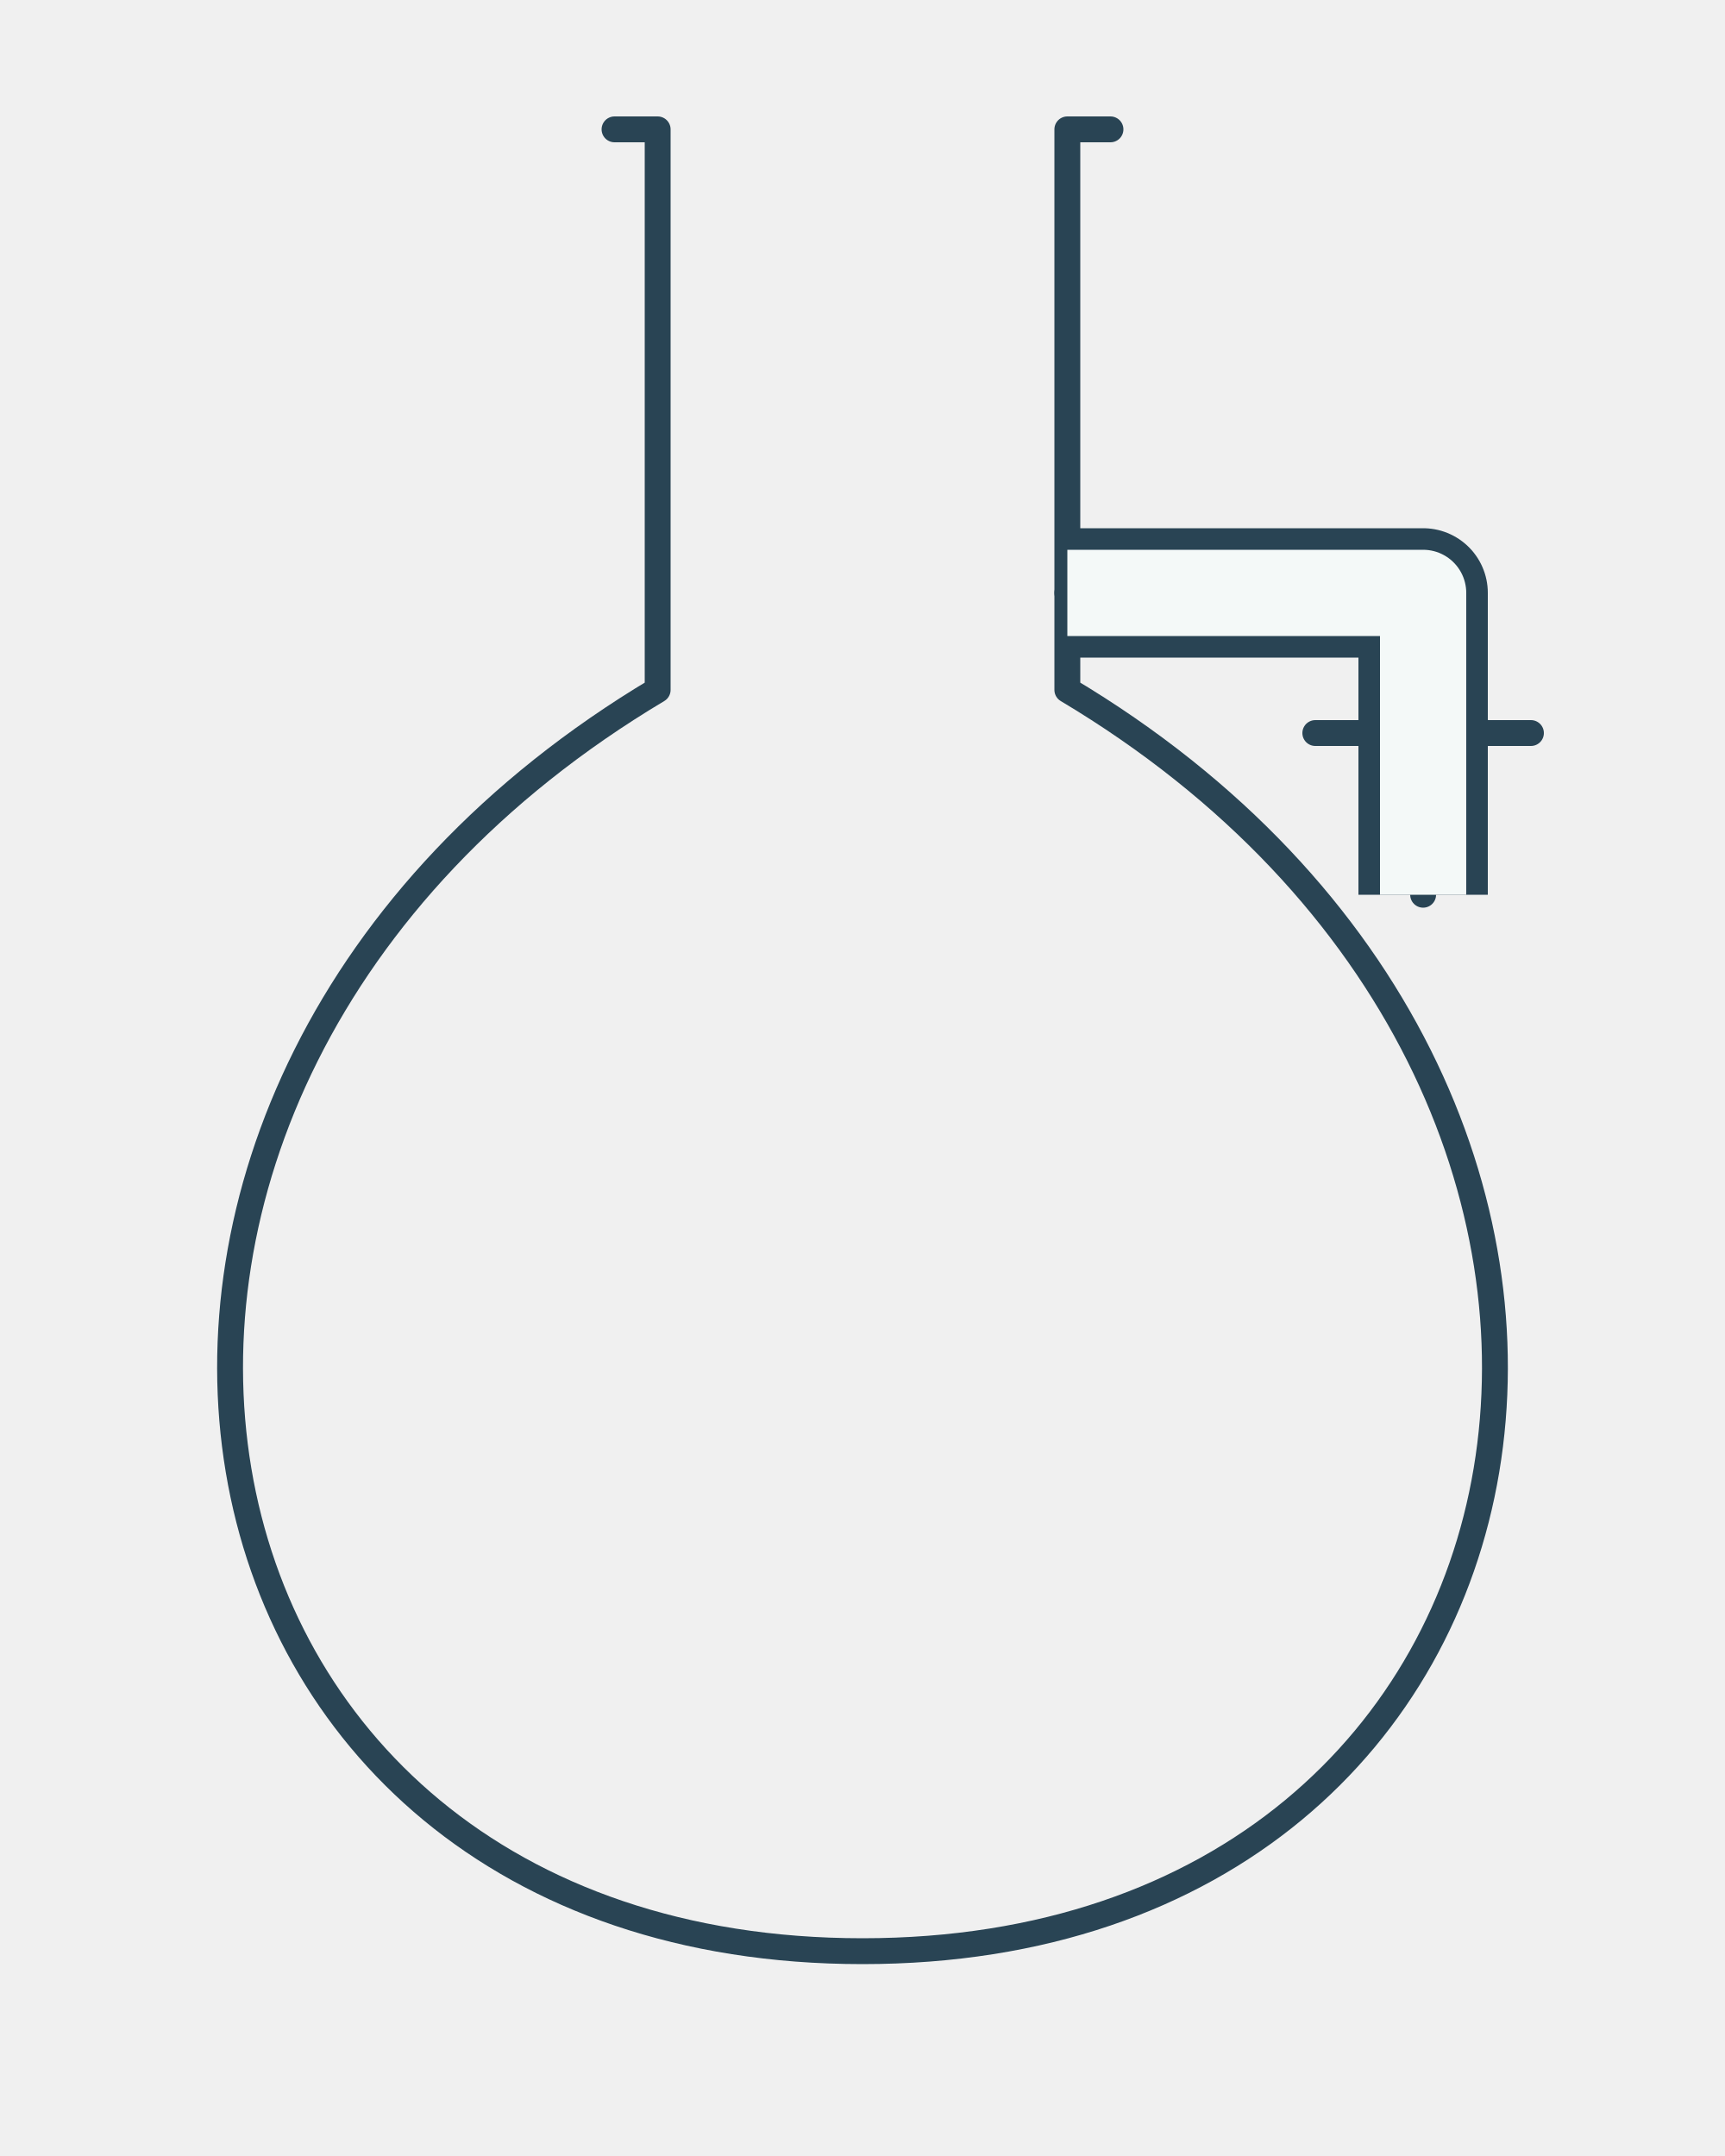
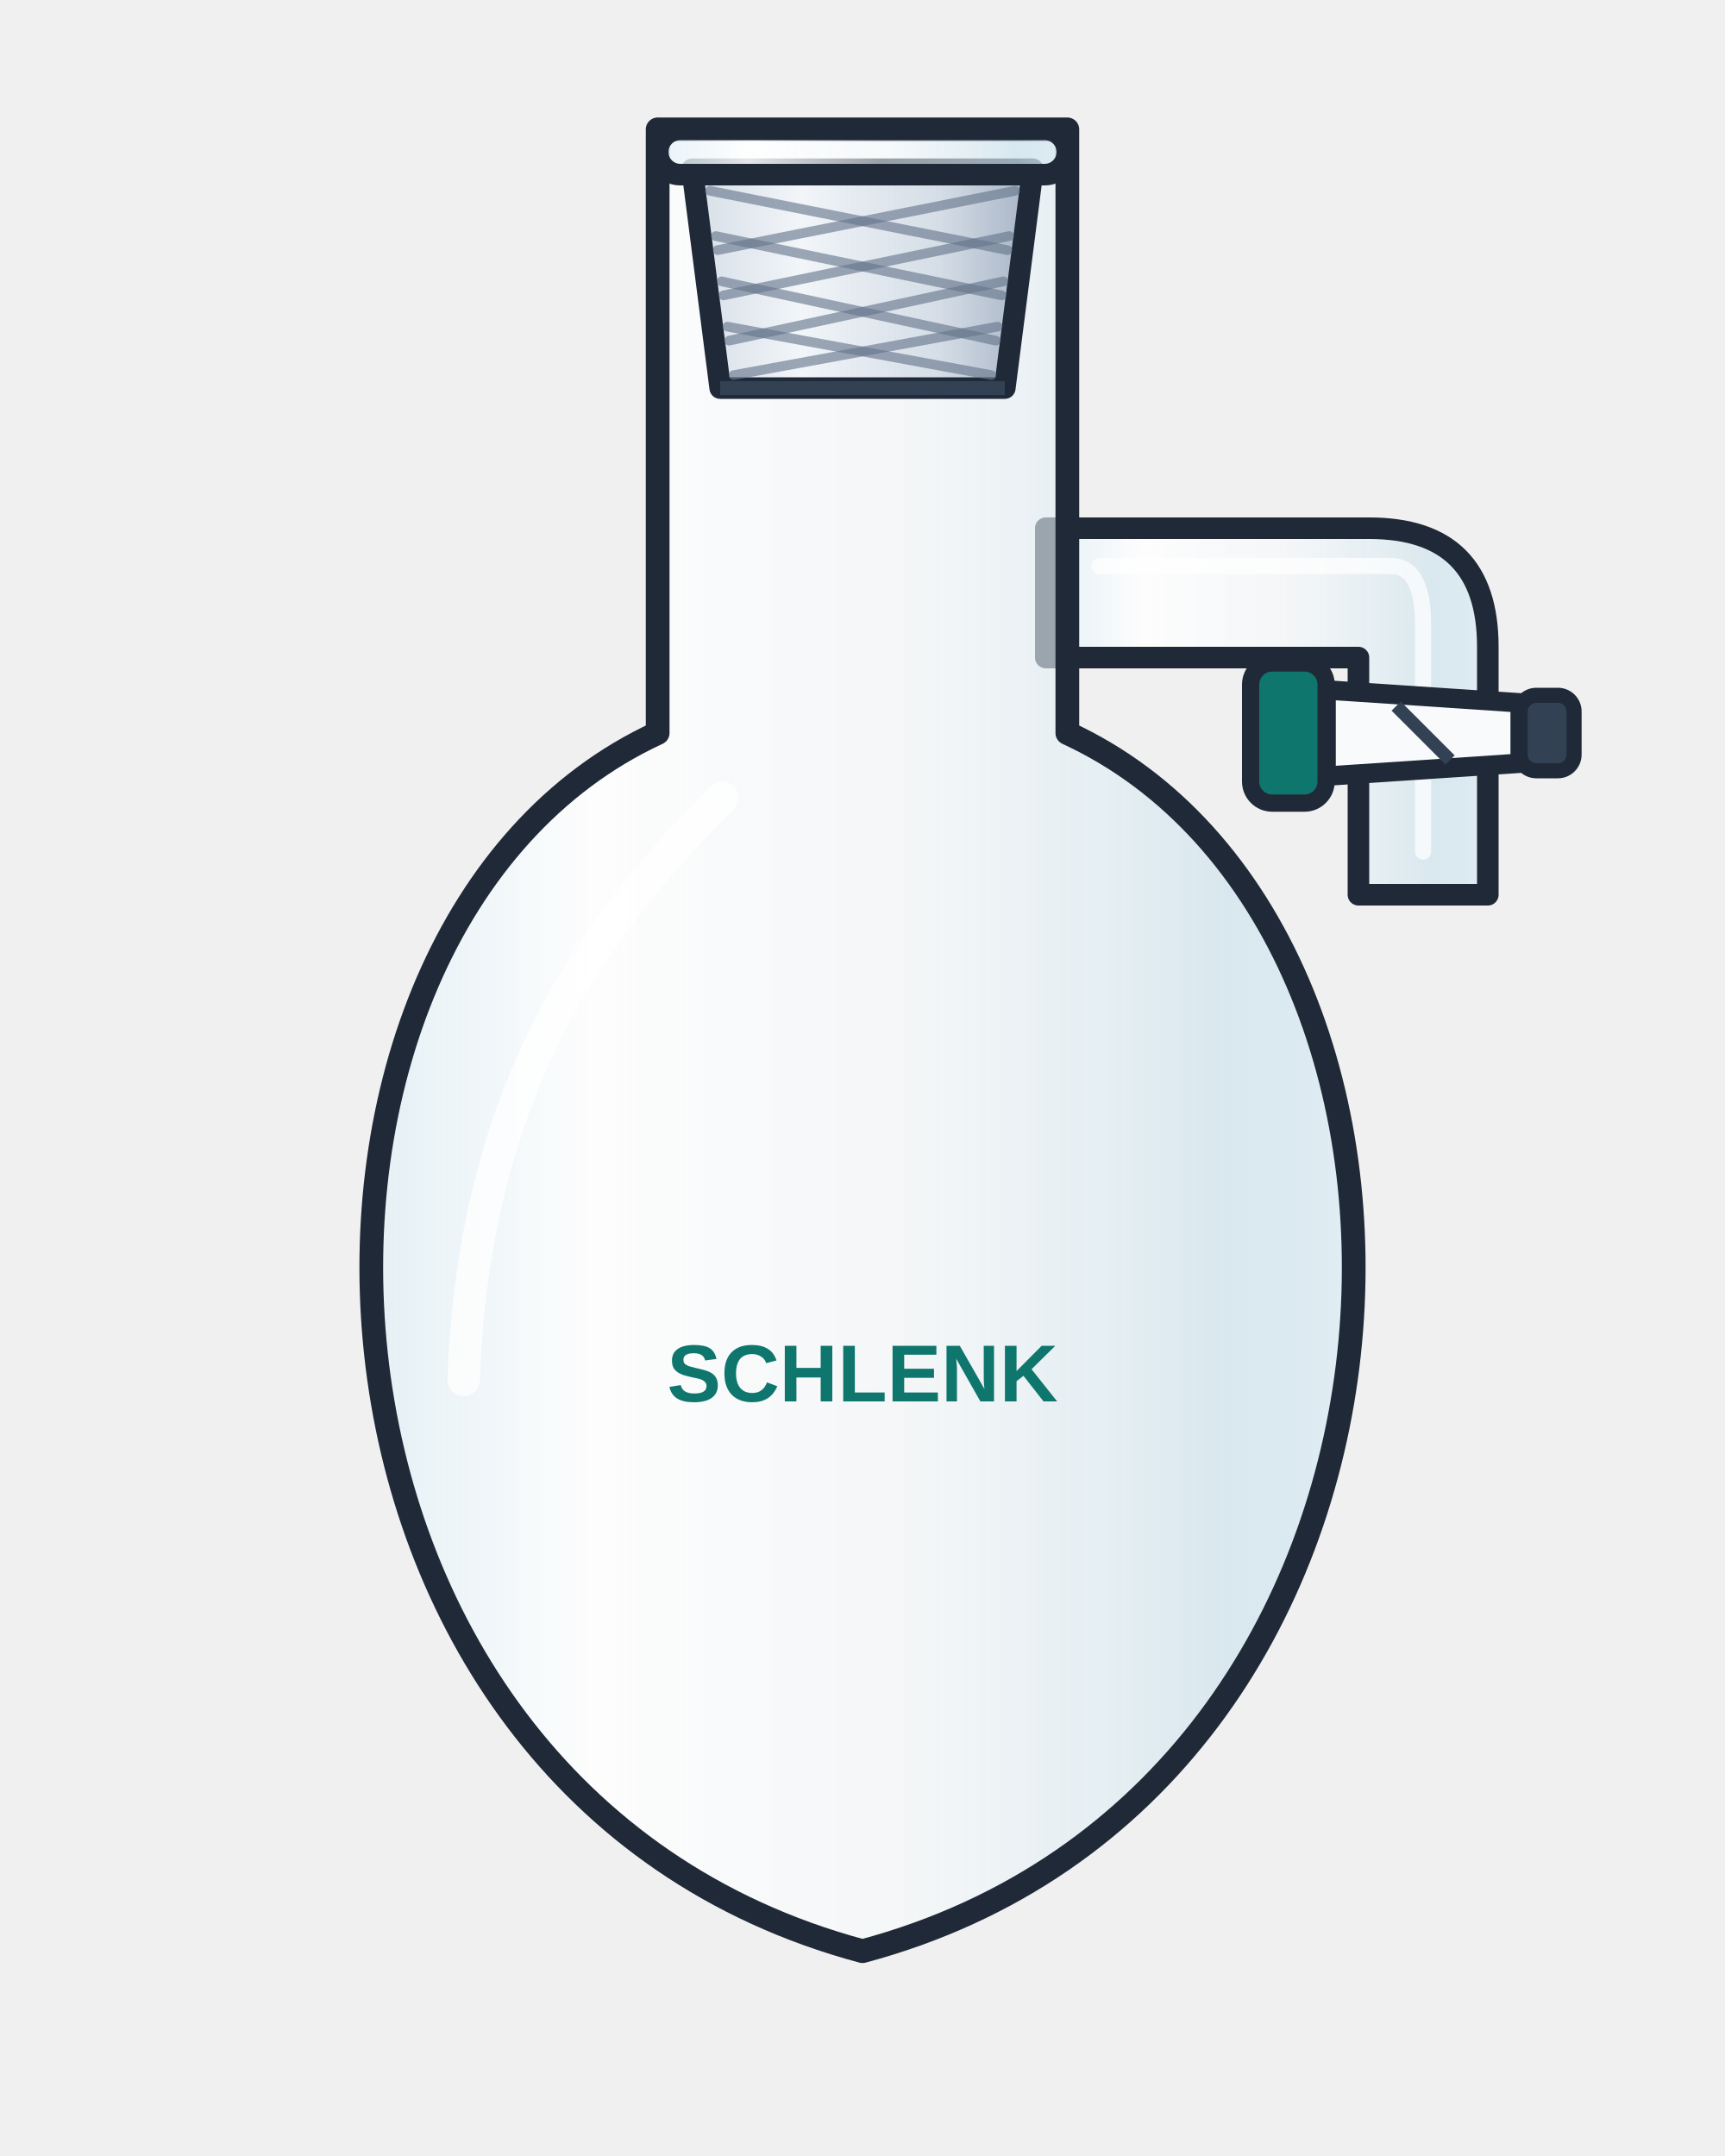
<svg xmlns="http://www.w3.org/2000/svg" width="160" height="200" viewBox="0 0 160 200">
-   <g stroke="#294454" stroke-width="2.4" stroke-linejoin="round" stroke-linecap="round">
-     <path d="M57 12 H61 V64 C-1 101 13 181 80 181 C147 181 161 101 99 64 V12 H103" fill="none" />
-     <path d="M99 55 H132 V83" fill="none" />
-     <line x1="122" y1="68" x2="142" y2="68" />
-     <ellipse cx="132" cy="68" rx="3" ry="3" fill="#258f89" />
-     <path d="M99 55 H132 V83" fill="none" stroke="#294454" stroke-width="12" stroke-linecap="butt" />
-     <path d="M99 55 H132 V83" fill="none" stroke="#f4f9f8" stroke-width="8" stroke-linecap="butt" />
+   <defs>
+     <linearGradient id="schlenk-flask-glass" x1="0" y1="0" x2="1" y2="0">
+       <stop offset="0%" stop-color="#E2F1F7" stop-opacity="0.74" />
+       <stop offset="22%" stop-color="#FFFFFF" stop-opacity="0.88" />
+       <stop offset="55%" stop-color="#F7FBFD" stop-opacity="0.56" />
+       <stop offset="88%" stop-color="#CFE4EE" stop-opacity="0.70" />
+       <stop offset="100%" stop-color="#DCECF4" stop-opacity="0.80" />
+     </linearGradient>
+     <linearGradient id="schlenk-flask-glass-v" x1="0" y1="0" x2="0" y2="1">
+       <stop offset="0%" stop-color="#F7FBFD" stop-opacity="0.82" />
+       <stop offset="55%" stop-color="#E2F1F7" stop-opacity="0.64" />
+       <stop offset="100%" stop-color="#CFE4EE" stop-opacity="0.78" />
+     </linearGradient>
+     <linearGradient id="schlenk-flask-coolant" x1="0" y1="0" x2="1" y2="0">
+       <stop offset="0%" stop-color="#CCFBF1" stop-opacity="0.40" />
+       <stop offset="50%" stop-color="#E0F2FE" stop-opacity="0.28" />
+       <stop offset="100%" stop-color="#BAE6FD" stop-opacity="0.46" />
+     </linearGradient>
+     <linearGradient id="schlenk-flask-frost" x1="0" y1="0" x2="1" y2="0">
+       <stop offset="0%" stop-color="#CBD5E1" stop-opacity="0.74" />
+       <stop offset="32%" stop-color="#F1F5F9" stop-opacity="0.84" />
+       <stop offset="72%" stop-color="#CBD5E1" stop-opacity="0.74" />
+       <stop offset="100%" stop-color="#94A3B8" stop-opacity="0.80" />
+     </linearGradient>
+     <linearGradient id="schlenk-flask-metal" x1="0" y1="0" x2="1" y2="0">
+       <stop offset="0%" stop-color="#94A3B8" />
+       <stop offset="28%" stop-color="#F8FAFC" />
+       <stop offset="68%" stop-color="#E2E8F0" />
+       <stop offset="100%" stop-color="#94A3B8" />
+     </linearGradient>
+     <linearGradient id="schlenk-flask-metal-v" x1="0" y1="0" x2="0" y2="1">
+       <stop offset="0%" stop-color="#E2E8F0" />
+       <stop offset="45%" stop-color="#F8FAFC" />
+       <stop offset="100%" stop-color="#94A3B8" />
+     </linearGradient>
+     <linearGradient id="schlenk-flask-chassis" x1="0" y1="0" x2="0" y2="1">
+       <stop offset="0%" stop-color="#FFFFFF" />
+       <stop offset="55%" stop-color="#F1F5F9" />
+       <stop offset="100%" stop-color="#E2E8F0" />
+     </linearGradient>
+     <linearGradient id="schlenk-flask-porcelain" x1="0" y1="0" x2="1" y2="0">
+       <stop offset="0%" stop-color="#ECEBE4" />
+       <stop offset="28%" stop-color="#FFFFFF" />
+       <stop offset="68%" stop-color="#F4F3EE" />
+       <stop offset="100%" stop-color="#DFDDD4" />
+     </linearGradient>
+     <linearGradient id="schlenk-flask-rubber" x1="0" y1="0" x2="1" y2="0">
+       <stop offset="0%" stop-color="#475569" />
+       <stop offset="28%" stop-color="#64748B" />
+       <stop offset="72%" stop-color="#334155" />
+       <stop offset="100%" stop-color="#1E293B" />
+     </linearGradient>
+     <linearGradient id="schlenk-flask-cork" x1="0" y1="0" x2="1" y2="0">
+       <stop offset="0%" stop-color="#C98A4B" />
+       <stop offset="30%" stop-color="#E7B98A" />
+       <stop offset="72%" stop-color="#B9783A" />
+       <stop offset="100%" stop-color="#9A5E26" />
+     </linearGradient>
+     <linearGradient id="schlenk-flask-accent" x1="0" y1="0" x2="0" y2="1">
+       <stop offset="0%" stop-color="#14B8A6" />
+       <stop offset="100%" stop-color="#0F766E" />
+     </linearGradient>
+     <linearGradient id="schlenk-flask-amber" x1="0" y1="0" x2="1" y2="0">
+       <stop offset="0%" stop-color="#78350F" stop-opacity="0.90" />
+       <stop offset="24%" stop-color="#D97706" stop-opacity="0.80" />
+       <stop offset="58%" stop-color="#B45309" stop-opacity="0.86" />
+       <stop offset="100%" stop-color="#78350F" stop-opacity="0.92" />
+     </linearGradient>
+     <linearGradient id="schlenk-flask-brass" x1="0" y1="0" x2="1" y2="0">
+       <stop offset="0%" stop-color="#B45309" />
+       <stop offset="30%" stop-color="#FDE68A" />
+       <stop offset="68%" stop-color="#D97706" />
+       <stop offset="100%" stop-color="#92400E" />
+     </linearGradient>
+     <linearGradient id="schlenk-flask-copper" x1="0" y1="0" x2="1" y2="0">
+       <stop offset="0%" stop-color="#9A3412" />
+       <stop offset="35%" stop-color="#FDBA74" />
+       <stop offset="70%" stop-color="#EA580C" />
+       <stop offset="100%" stop-color="#7C2D12" />
+     </linearGradient>
+     <linearGradient id="schlenk-flask-screen" x1="0" y1="0" x2="0" y2="1">
+       <stop offset="0%" stop-color="#0F172A" />
+       <stop offset="100%" stop-color="#1E293B" />
+     </linearGradient>
+     <linearGradient id="schlenk-flask-liquid" x1="0" y1="0" x2="0" y2="1">
+       <stop offset="0%" stop-color="#99F6E4" stop-opacity="0.56" />
+       <stop offset="100%" stop-color="#14B8A6" stop-opacity="0.40" />
+     </linearGradient>
+   </defs>
+   <path d="M97 49 H127 Q138 49 138 60 V83 H126 V61 H97 Z" fill="url(#schlenk-flask-glass)" stroke="#1F2937" stroke-width="2.0" stroke-linejoin="round" />
+   <path d="M102 52.5 H129 Q132 52.5 132 58 V79" fill="none" stroke="#FFFFFF" stroke-width="1.5" stroke-opacity="0.72" stroke-linecap="round" />
+   <path d="M61 12 V68 C22 86 24 166 80 181 C136 166 138 86 99 68 V12 Z" fill="url(#schlenk-flask-glass)" stroke="#1F2937" stroke-width="2.2" stroke-linejoin="round" />
+   <polygon points="95.8,15.7 64.2,15.7 66.8,36 93.2,36" fill="url(#schlenk-flask-frost)" stroke="#1F2937" stroke-width="2" stroke-linejoin="round" />
+   <g stroke="#64748B" stroke-width="0.9" stroke-opacity="0.62" stroke-linecap="round">
+     <line x1="94.144" y1="17.7" x2="66.561" y2="23.2" />
+     <line x1="65.856" y1="17.7" x2="93.439" y2="23.2" />
+     <line x1="93.606" y1="21.9" x2="67.099" y2="27.4" />
+     <line x1="66.394" y1="21.9" x2="92.901" y2="27.4" />
+     <line x1="93.068" y1="26.1" x2="67.636" y2="31.6" />
+     <line x1="66.932" y1="26.1" x2="92.364" y2="31.6" />
+     <line x1="92.53" y1="30.3" x2="68.046" y2="34.8" />
+     <line x1="67.47" y1="30.3" x2="91.954" y2="34.8" />
  </g>
+   <rect x="61" y="12" width="38" height="4.2" rx="2.1" fill="url(#schlenk-flask-glass)" stroke="#1F2937" stroke-width="2" />
+   <line x1="66.8" y1="36" x2="93.2" y2="36" stroke="#334155" stroke-width="1.3" />
+   <g>
+     <path d="M123 64 L141 65.2 L141 70.8 L123 72 Z" fill="#F8FAFC" stroke="#1F2937" stroke-width="1.8" stroke-linejoin="round" />
+     <rect x="116" y="61.5" width="7" height="13" rx="2" fill="#0F766E" stroke="#1F2937" stroke-width="1.6" />
+     <rect x="141" y="64.5" width="5" height="7" rx="1.5" fill="#334155" stroke="#1F2937" stroke-width="1.4" />
+     <line x1="129.5" y1="65.5" x2="134.5" y2="70.5" stroke="#334155" stroke-width="1.2" />
+   </g>
+   <path d="M43 128 C44 100 56 85 67 74" fill="none" stroke="#FFFFFF" stroke-width="3" stroke-opacity="0.78" stroke-linecap="round" />
+   <text x="80" y="130" fill="#0F766E" stroke="none" font-family="Segoe UI, Arial, sans-serif" font-size="7.5" font-weight="700" text-anchor="middle">SCHLENK</text>
</svg>
